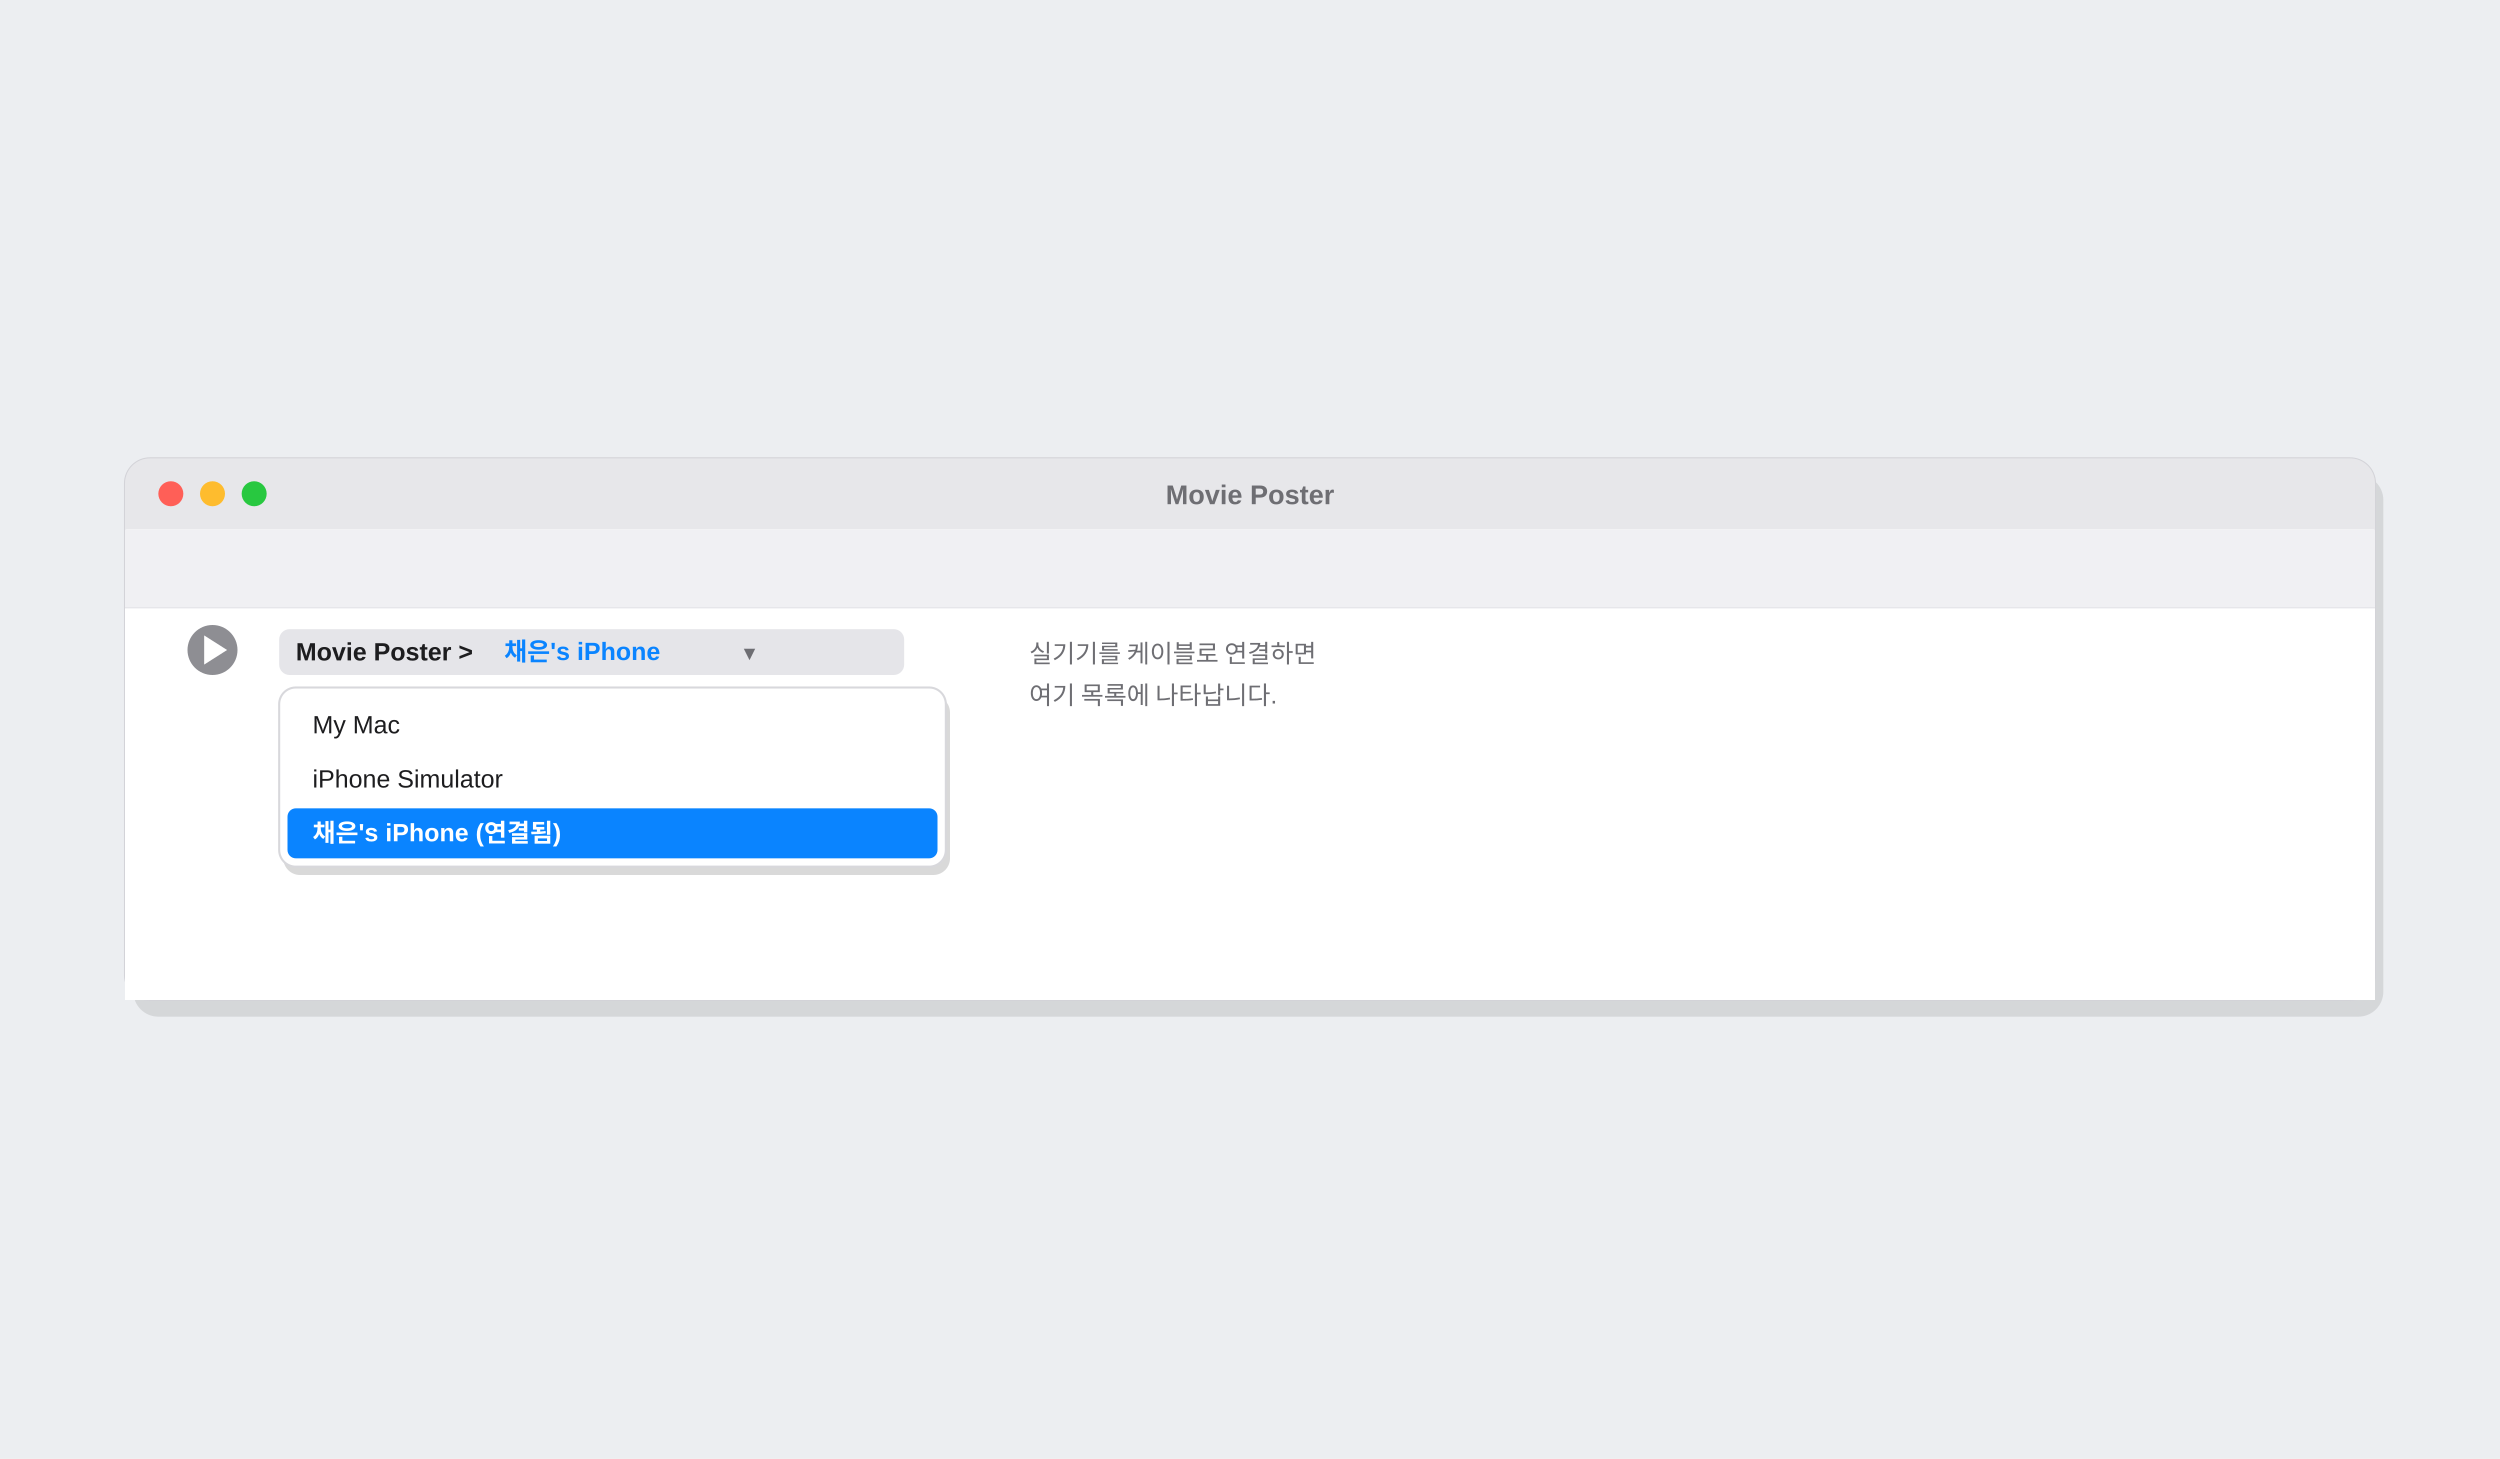
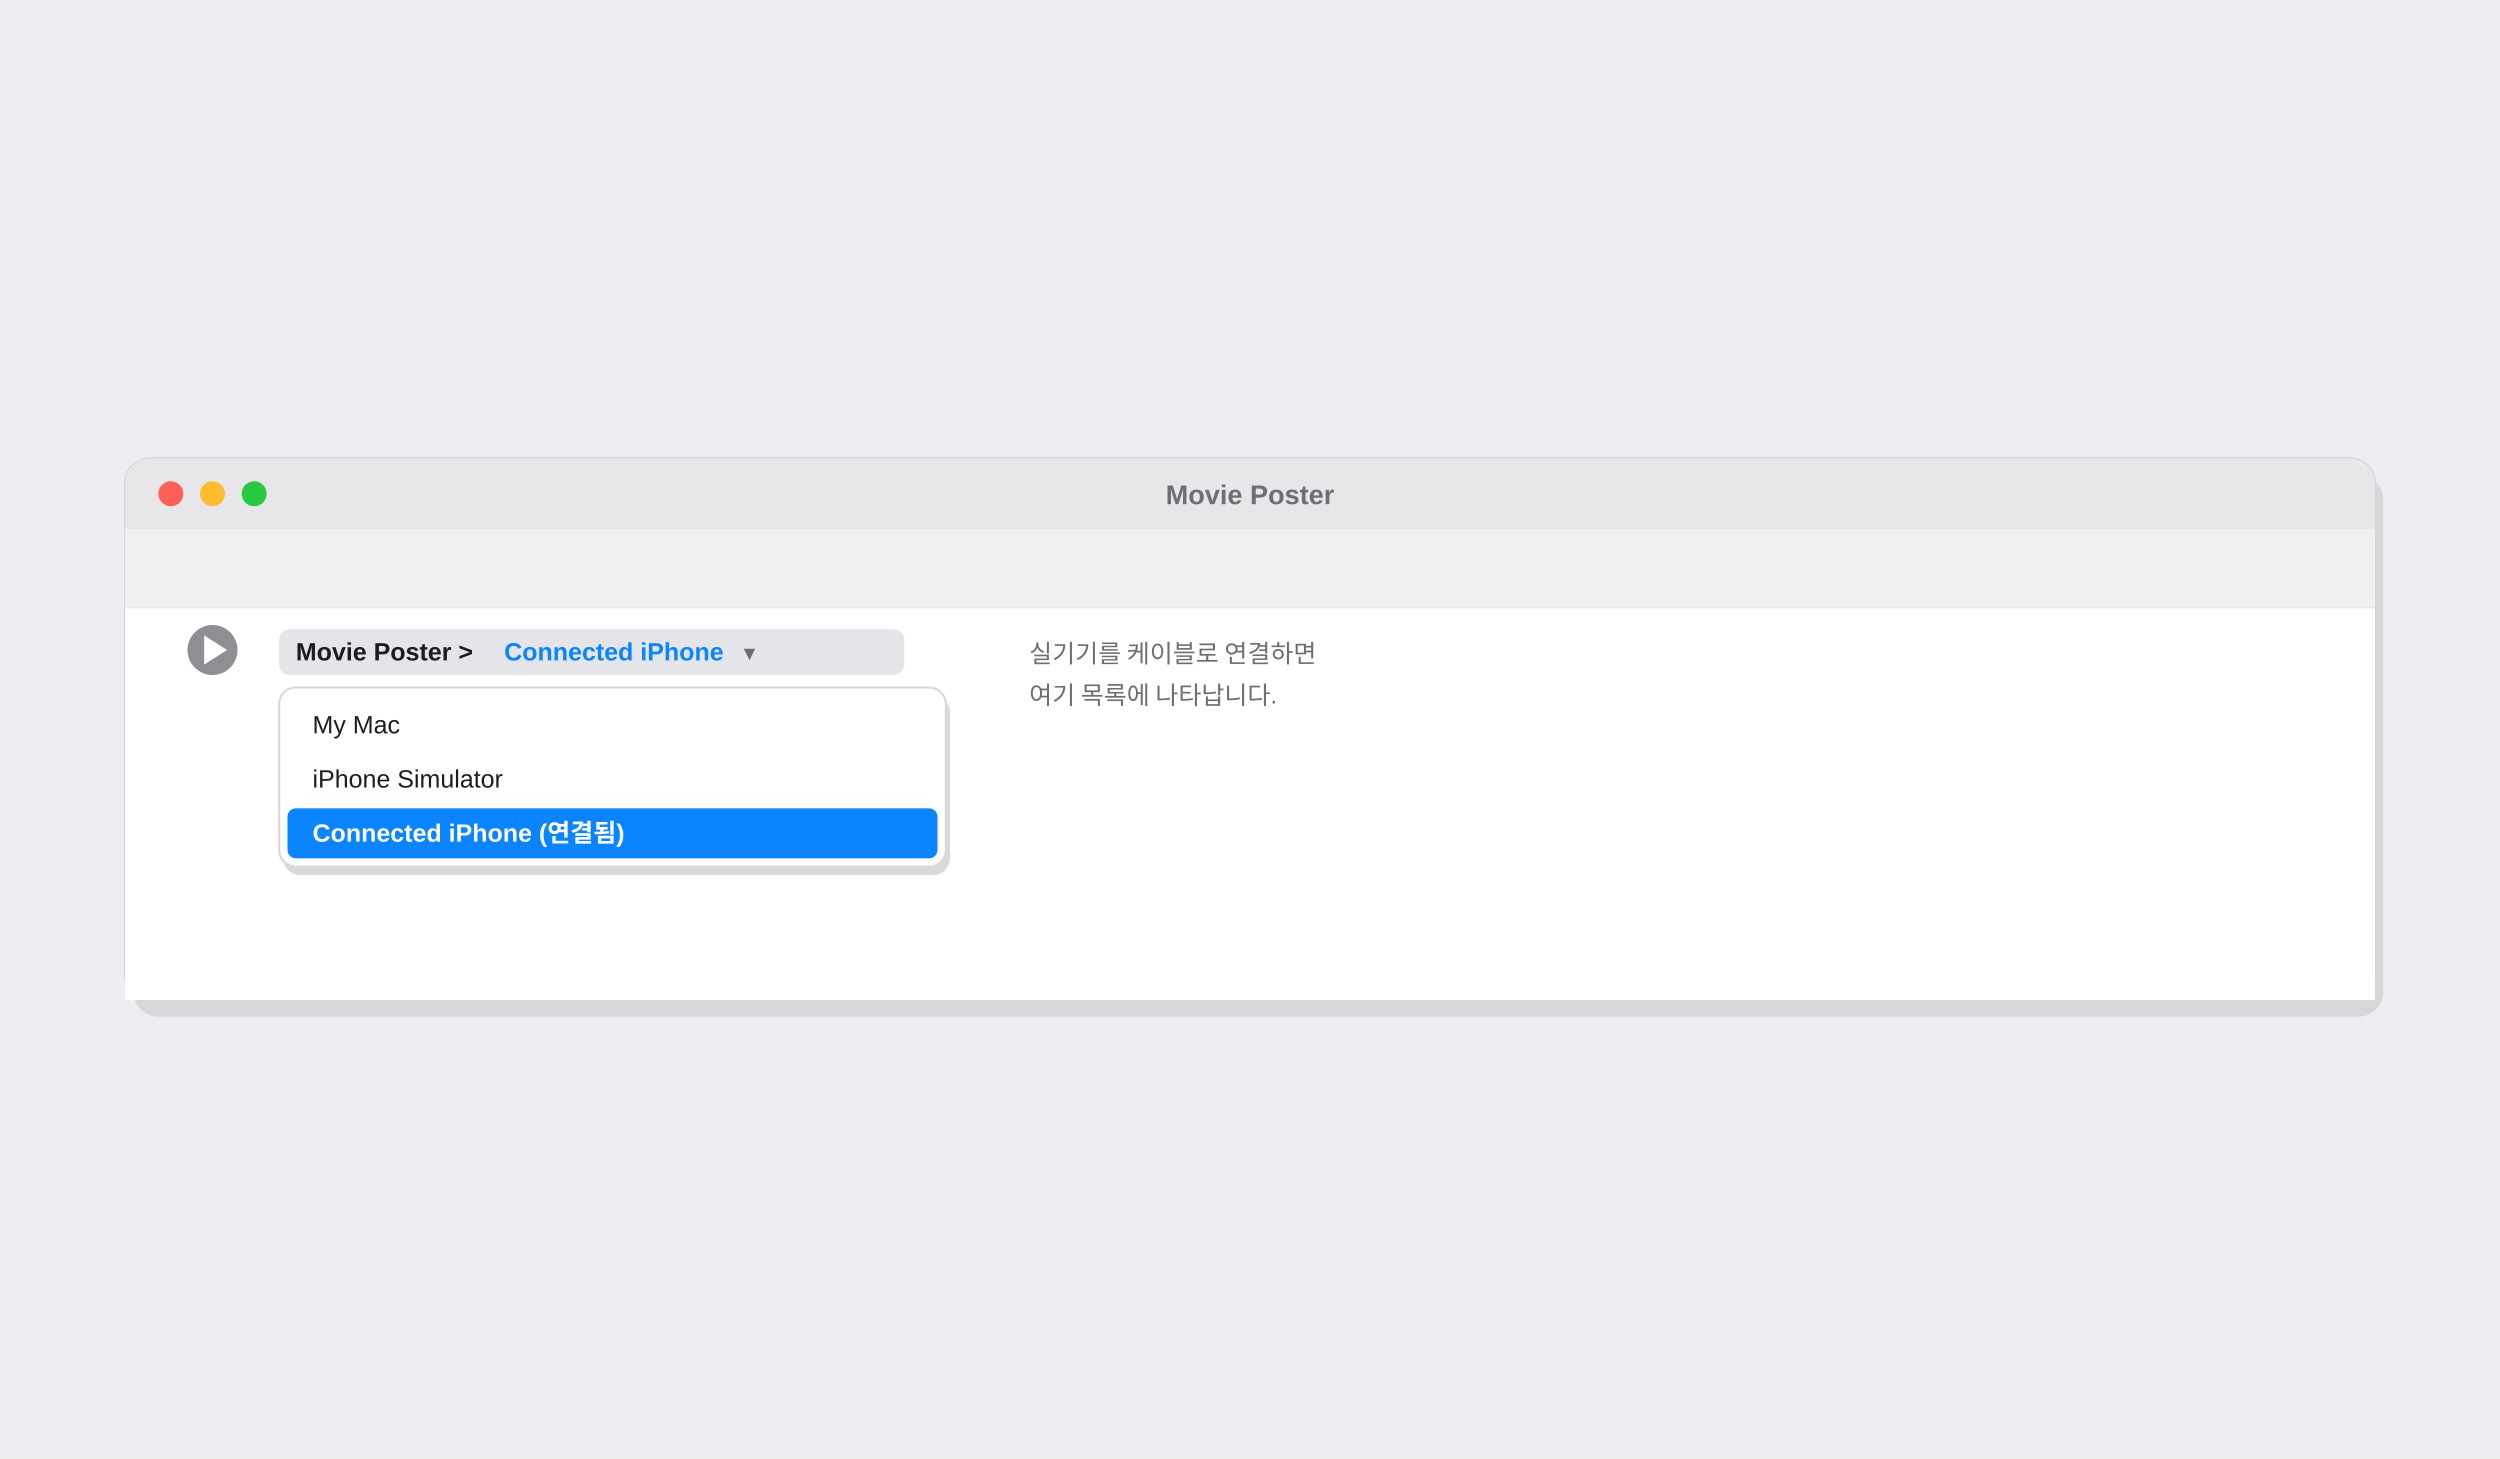
<svg xmlns="http://www.w3.org/2000/svg" width="1200" height="700" viewBox="0 0 1200 700">
  <rect width="1200" height="700" fill="#eceef1" />
  <rect x="64" y="228" width="1080" height="260" rx="12" fill="#000000" opacity="0.1" />
  <rect x="60" y="220" width="1080" height="260" rx="12" fill="#fcfcfd" stroke="#d3d3d8" stroke-width="1" />
  <clipPath id="clip-60-220">
    <rect x="60" y="220" width="1080" height="260" rx="12" />
  </clipPath>
  <g clip-path="url(#clip-60-220)">
    <rect x="60" y="220" width="1080" height="34" rx="0" fill="#e7e7ea" />
    <circle cx="82" cy="237.0" r="6" fill="#ff5f57" />
    <circle cx="102" cy="237.0" r="6" fill="#febc2e" />
    <circle cx="122" cy="237.0" r="6" fill="#28c840" />
    <text x="600.0" y="242.0" font-family="'Helvetica Neue', Arial, sans-serif" font-size="13" font-weight="600" fill="#6e6e73" text-anchor="middle">Movie Poster</text>
    <rect x="60" y="254" width="1080" height="38" rx="0" fill="#f0f0f3" />
    <line x1="60" y1="292" x2="1140" y2="292" stroke="#e2e2e6" stroke-width="1" />
  </g>
  <rect x="60" y="292" width="1080" height="188" rx="0" fill="#ffffff" />
  <circle cx="102" cy="312" r="12" fill="#8e8e93" />
  <path d="M98 305 L98 319 L109 312 Z" fill="#ffffff" />
  <rect x="134" y="302" width="300" height="22" rx="5" fill="#e5e5e9" />
  <text x="142" y="317" font-family="'Helvetica Neue', Arial, sans-serif" font-size="12" font-weight="600" fill="#1d1d1f" text-anchor="start">Movie Poster &gt;</text>
-   <text x="242" y="317" font-family="'Helvetica Neue', Arial, sans-serif" font-size="12" font-weight="700" fill="#0a84ff" text-anchor="start">채은's iPhone</text>
+   <text x="242" y="317" font-family="'Helvetica Neue', Arial, sans-serif" font-size="12" font-weight="700" fill="#0a84ff" text-anchor="start">Connected iPhone</text>
  <text x="357" y="317" font-family="'Helvetica Neue', Arial, sans-serif" font-size="11" font-weight="400" fill="#6e6e73" text-anchor="start">▾</text>
  <rect x="136" y="334" width="320" height="86" rx="8" fill="#000000" opacity="0.15" />
  <rect x="134" y="330" width="320" height="86" rx="8" fill="#ffffff" stroke="#d8d8dc" stroke-width="1" />
  <text x="150" y="352" font-family="'Helvetica Neue', Arial, sans-serif" font-size="12" font-weight="400" fill="#1d1d1f" text-anchor="start">My Mac</text>
  <text x="150" y="378" font-family="'Helvetica Neue', Arial, sans-serif" font-size="12" font-weight="400" fill="#1d1d1f" text-anchor="start">iPhone Simulator</text>
  <rect x="138" y="388" width="312" height="24" rx="4" fill="#0a84ff" />
-   <text x="150" y="404" font-family="'Helvetica Neue', Arial, sans-serif" font-size="12" font-weight="700" fill="#fff" text-anchor="start">채은's iPhone (연결됨)</text>
+   <text x="150" y="404" font-family="'Helvetica Neue', Arial, sans-serif" font-size="12" font-weight="700" fill="#fff" text-anchor="start">Connected iPhone (연결됨)</text>
  <text x="494" y="318" font-family="'Helvetica Neue', Arial, sans-serif" font-size="12" font-weight="400" fill="#6e6e73" text-anchor="start">실기기를 케이블로 연결하면</text>
  <text x="494" y="338" font-family="'Helvetica Neue', Arial, sans-serif" font-size="12" font-weight="400" fill="#6e6e73" text-anchor="start">여기 목록에 나타납니다.</text>
</svg>
